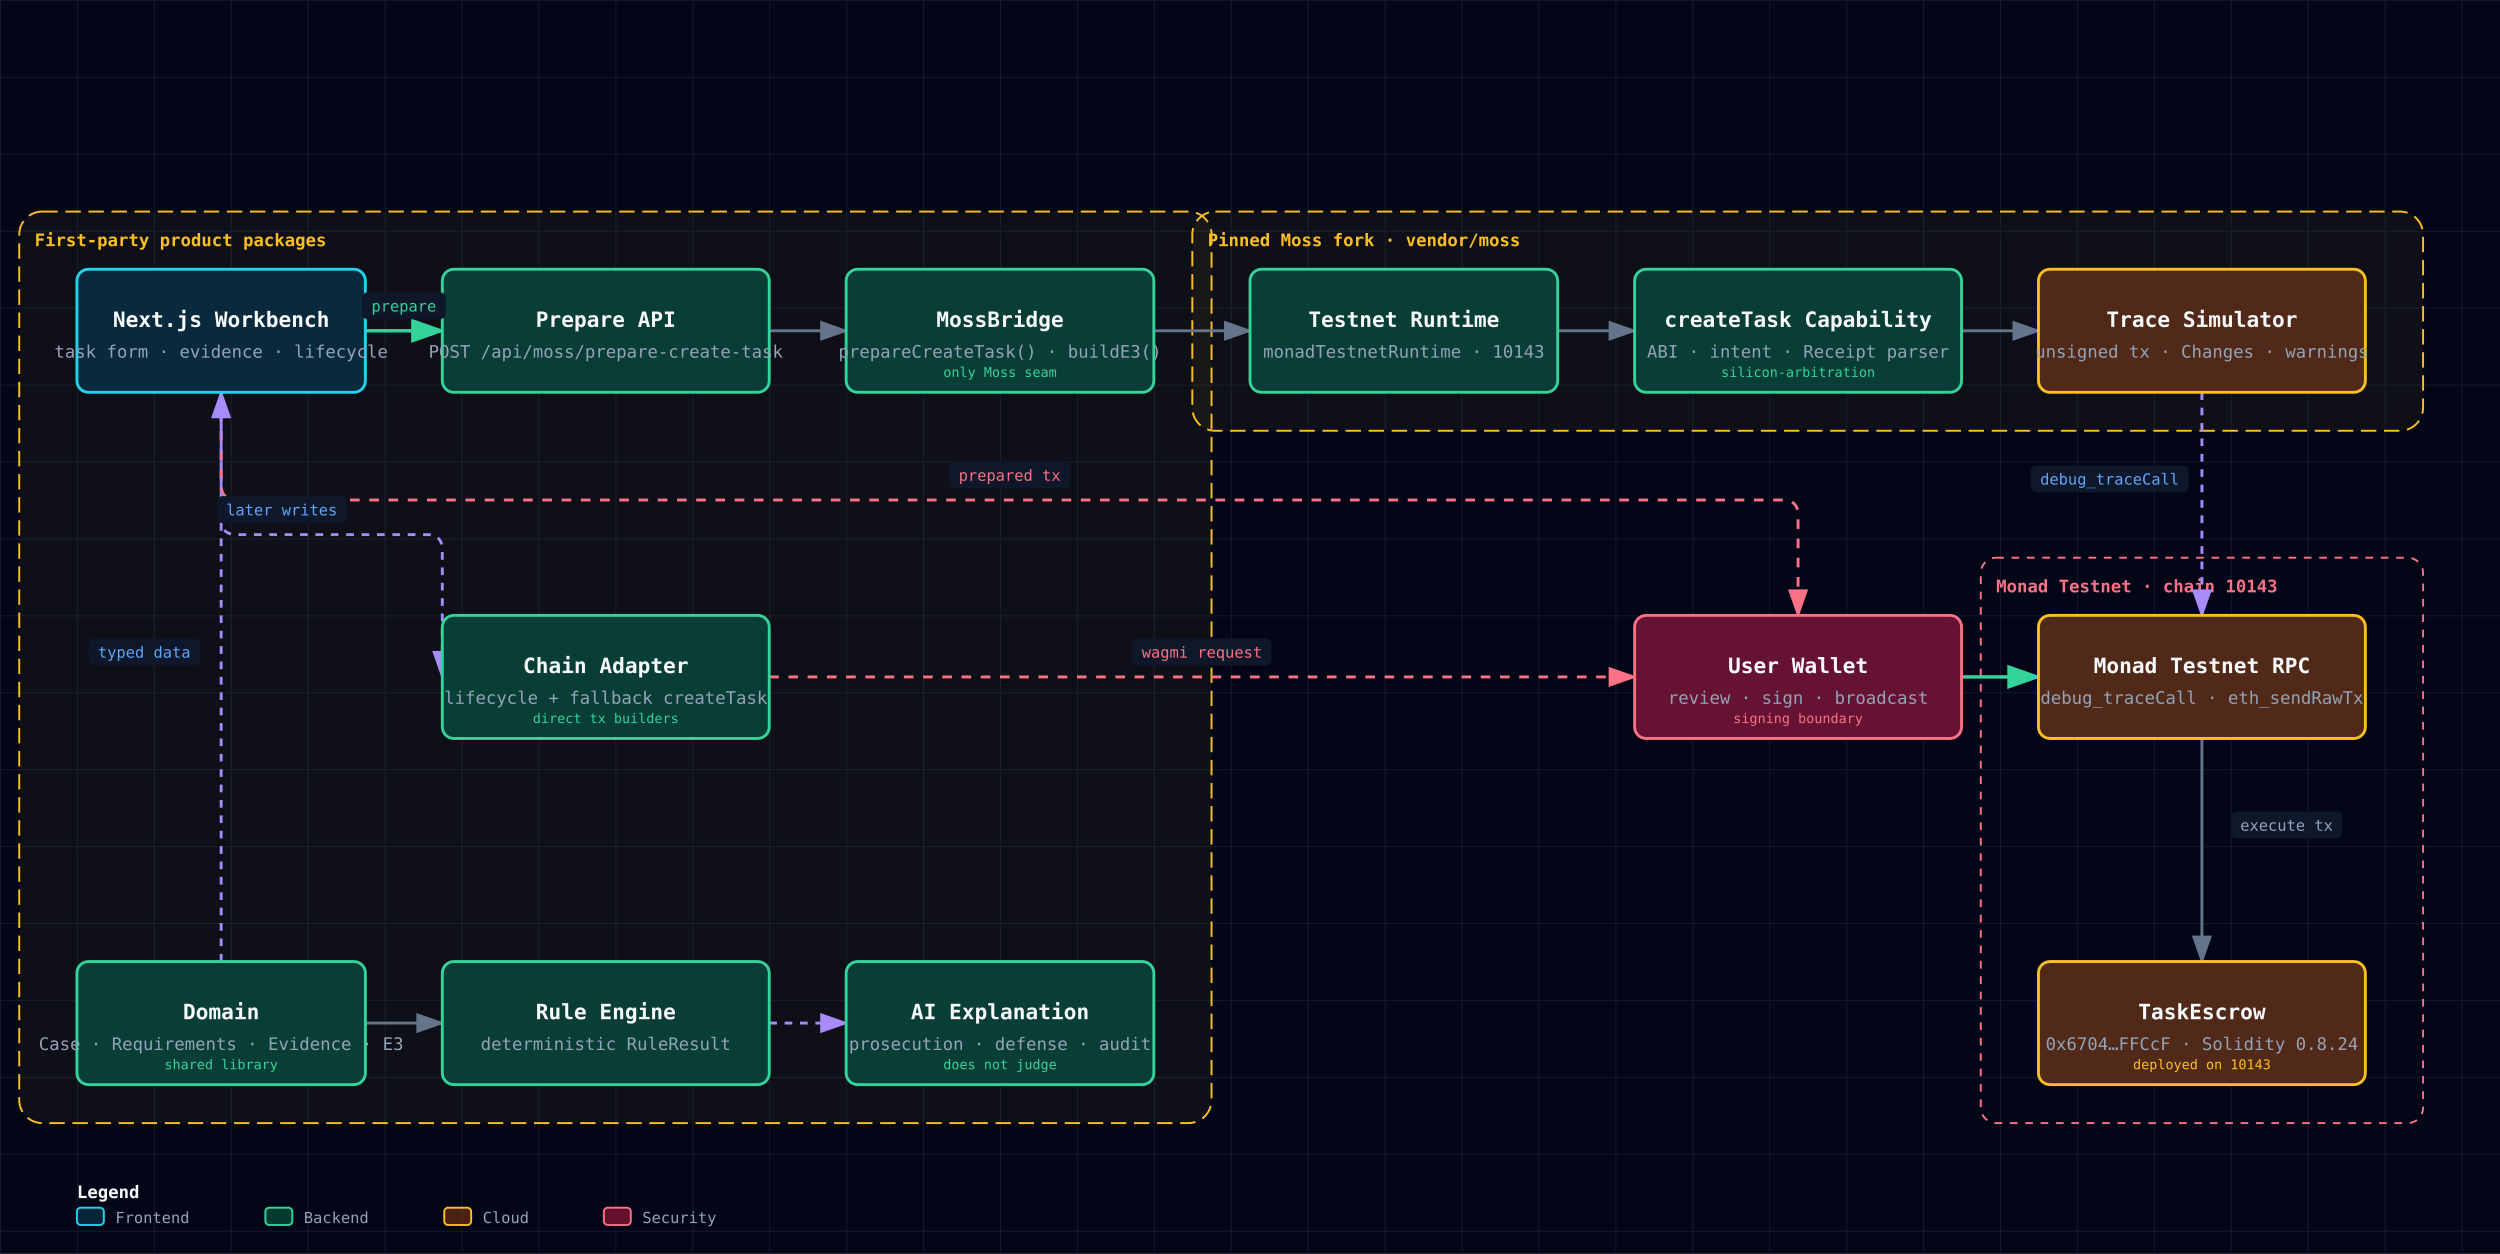
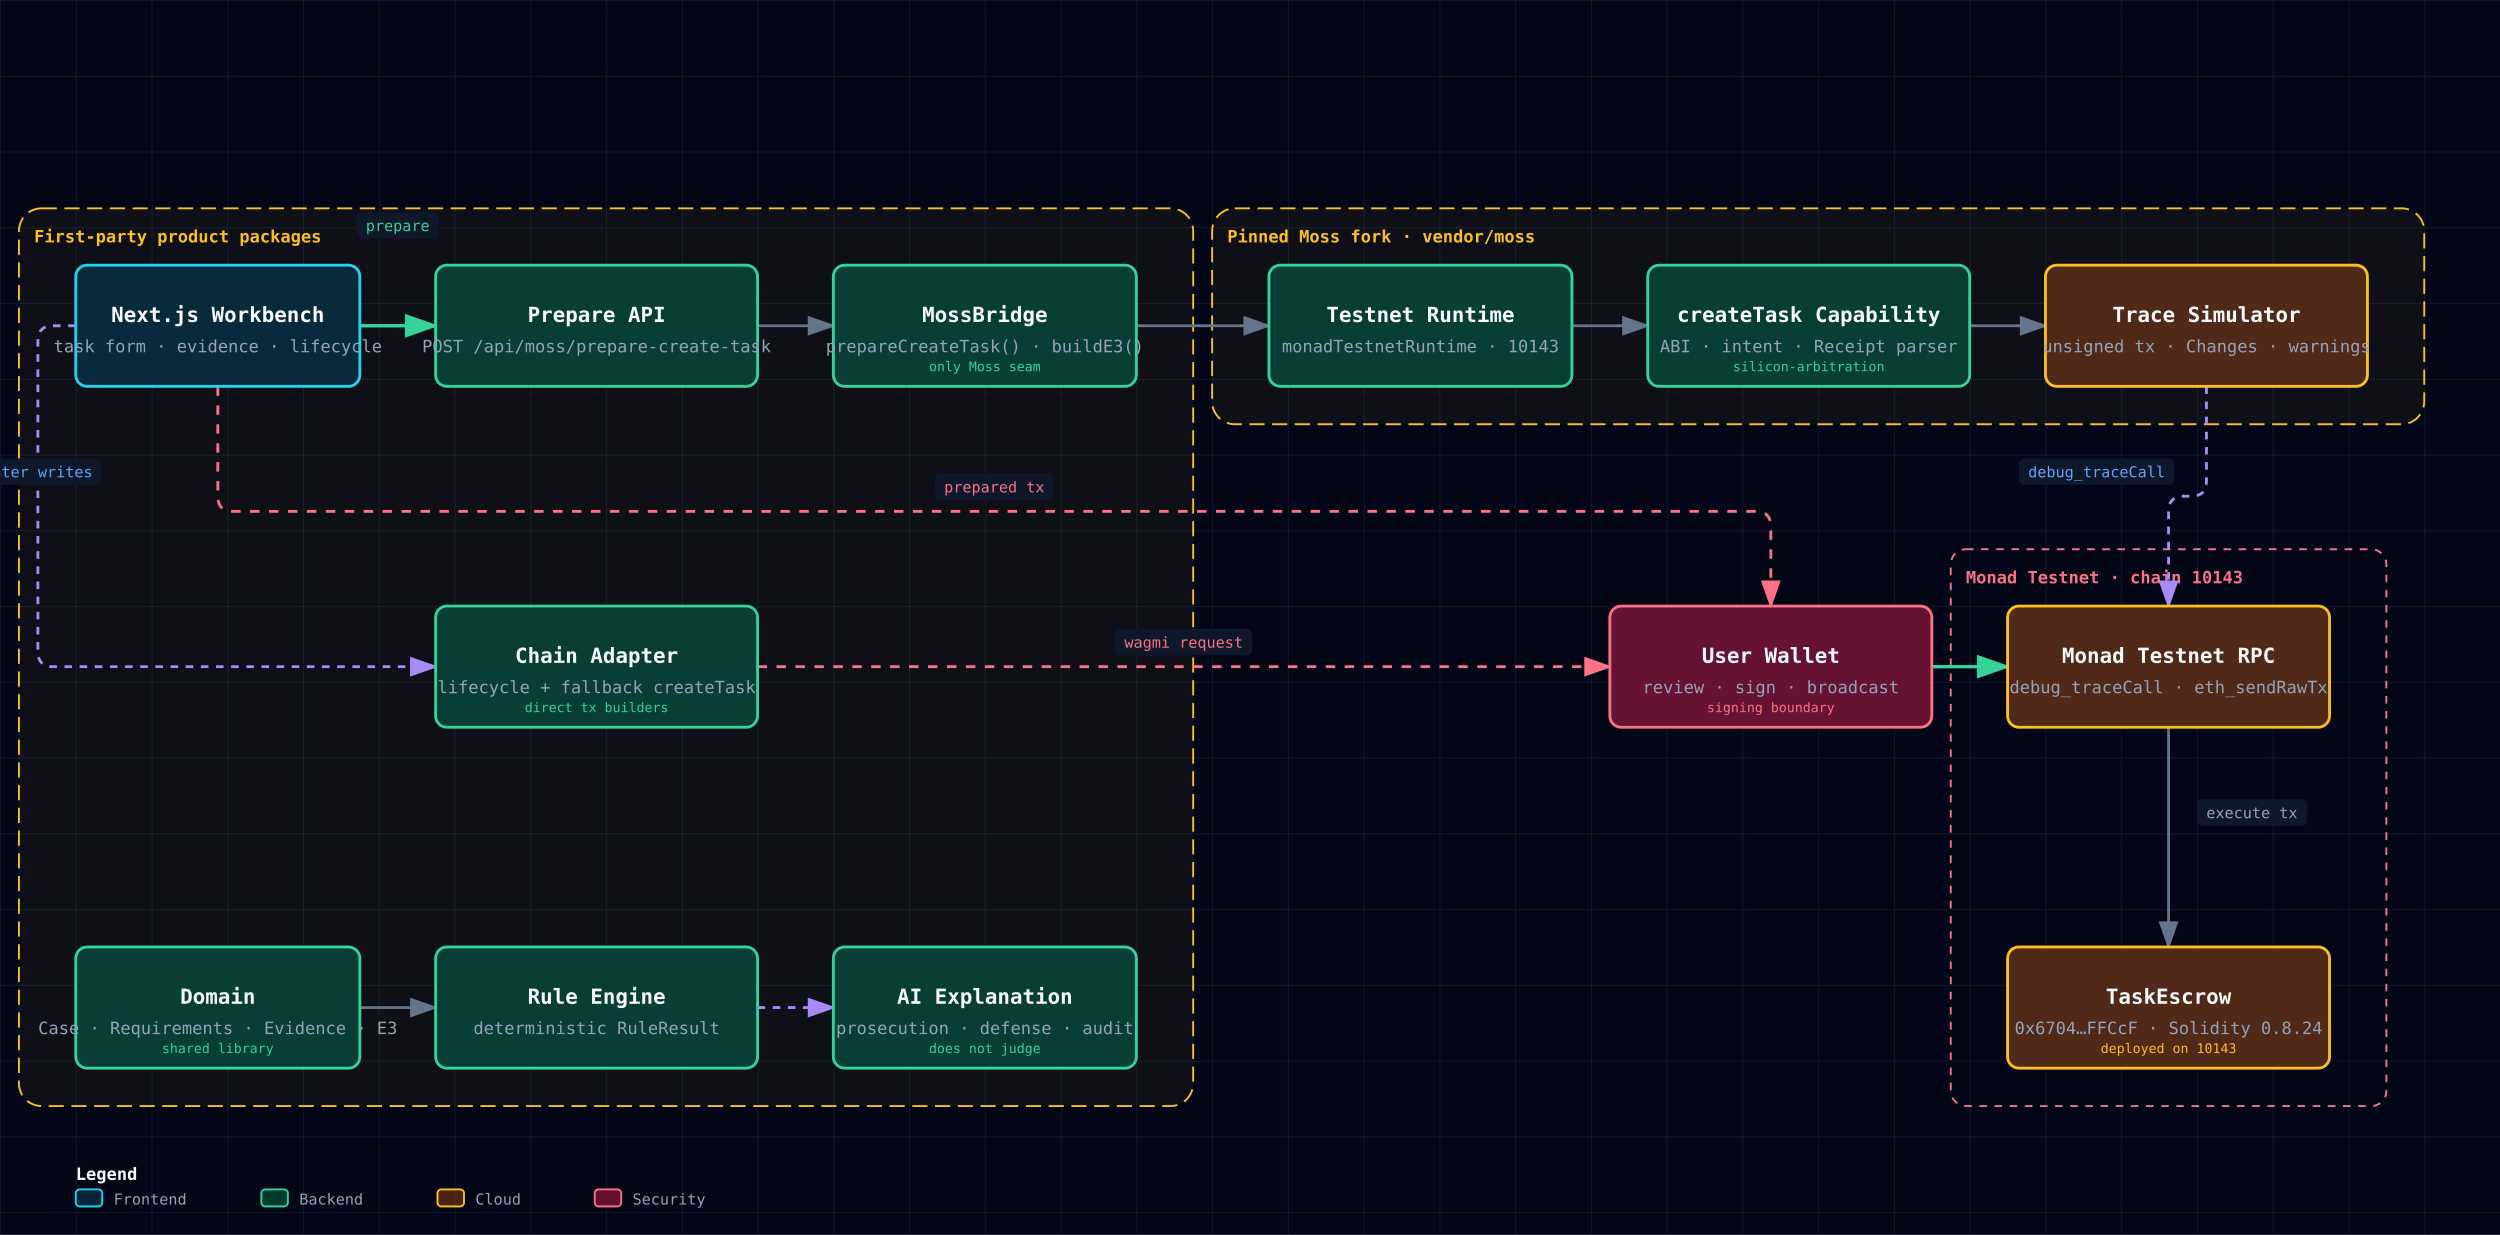
- <svg xmlns="http://www.w3.org/2000/svg" viewBox="0 0 1300 652" role="img" aria-label="Silicon Labor Arbitration · System Architecture — Two transaction paths, one wallet signing boundary, Monad Testnet only (architecture diagram)">
+ <svg xmlns="http://www.w3.org/2000/svg" viewBox="0 0 1320 652" role="img" aria-label="Silicon Labor Arbitration · System Architecture — Two transaction paths, one wallet signing boundary, Monad Testnet only (architecture diagram)">
+   <rect width="100%" height="100%" fill="#020617" />
  <style>
text { font-family: ui-monospace, "SFMono-Regular", Consolas, monospace; }
.c-bg-rect { fill: #020617; }
.c-grid { fill: none; stroke: #1e293b; }
.c-mask { fill: #0f172a; stroke: none; }
.c-frontend { fill: rgba(8,51,68,0.72); stroke: #22d3ee; }
.c-backend { fill: rgba(6,78,59,0.72); stroke: #34d399; }
.c-database { fill: rgba(76,29,149,0.72); stroke: #a78bfa; }
.c-cloud { fill: rgba(120,53,15,0.62); stroke: #fbbf24; }
.c-security { fill: rgba(136,19,55,0.72); stroke: #fb7185; }
.c-messagebus { fill: rgba(30,64,175,0.52); stroke: #60a5fa; }
.c-external { fill: rgba(30,41,59,0.82); stroke: #94a3b8; }
.c-security-group { fill: transparent; stroke: #fb7185; stroke-dasharray: 4,4; }
.c-region { fill: rgba(251,191,36,0.05); stroke: #fbbf24; stroke-dasharray: 8,4; }
.c-lane { fill: rgba(15,23,42,0.62); stroke: #334155; stroke-dasharray: 6,6; }
.t-primary { fill: #f8fafc; }
.t-muted { fill: #94a3b8; }
.t-dim { fill: #64748b; }
.t-frontend { fill: #22d3ee; }
.t-backend { fill: #34d399; }
.t-database { fill: #a78bfa; }
.t-cloud { fill: #fbbf24; }
.t-security { fill: #fb7185; }
.t-messagebus { fill: #60a5fa; }
.t-external { fill: #94a3b8; }
.a-default { stroke: #64748b; fill: none; }
.a-emphasis { stroke: #34d399; fill: none; }
.a-security { stroke: #fb7185; fill: none; stroke-dasharray: 5,5; }
.a-dashed { stroke: #a78bfa; fill: none; stroke-dasharray: 4,4; }
.m-default { fill: #64748b; }
.m-emphasis { fill: #34d399; }
.m-security { fill: #fb7185; }
.m-dashed { fill: #a78bfa; }
</style>
-   <rect width="100%" height="100%" fill="#020617" />
  <defs>
    <marker id="arrowhead" markerWidth="10" markerHeight="7" refX="9" refY="3.5" orient="auto">
      <polygon points="0 0, 10 3.5, 0 7" class="m-default" />
    </marker>
    <marker id="arrowhead-emphasis" markerWidth="10" markerHeight="7" refX="9" refY="3.5" orient="auto">
      <polygon points="0 0, 10 3.5, 0 7" class="m-emphasis" />
    </marker>
    <marker id="arrowhead-security" markerWidth="10" markerHeight="7" refX="9" refY="3.5" orient="auto">
      <polygon points="0 0, 10 3.5, 0 7" class="m-security" />
    </marker>
    <marker id="arrowhead-dashed" markerWidth="10" markerHeight="7" refX="9" refY="3.5" orient="auto">
      <polygon points="0 0, 10 3.5, 0 7" class="m-dashed" />
    </marker>
    <pattern id="grid" width="40" height="40" patternUnits="userSpaceOnUse">
      <path d="M 40 0 L 0 0 0 40" class="c-grid" stroke-width="0.5" />
    </pattern>
  </defs>
  <rect width="100%" height="100%" fill="url(#grid)" />
  <rect x="10" y="110" width="620" height="474" rx="12" class="c-region" stroke-width="1" />
  <text x="18" y="128" class="t-cloud" font-size="9" font-weight="600">First-party product packages</text>
-   <rect x="620" y="110" width="640" height="114" rx="12" class="c-region" stroke-width="1" />
-   <text x="628" y="128" class="t-cloud" font-size="9" font-weight="600">Pinned Moss fork · vendor/moss</text>
+   <rect x="640" y="110" width="640" height="114" rx="12" class="c-region" stroke-width="1" />
+   <text x="648" y="128" class="t-cloud" font-size="9" font-weight="600">Pinned Moss fork · vendor/moss</text>
  <rect x="1030" y="290" width="230" height="294" rx="8" class="c-security-group" stroke-width="1" />
  <text x="1038" y="308" class="t-security" font-size="9" font-weight="600">Monad Testnet · chain 10143</text>
  <path d="M 190 172 L 230 172" class="a-emphasis" stroke-width="1.8" marker-end="url(#arrowhead-emphasis)" />
  <path d="M 400 172 L 440 172" class="a-default" stroke-width="1.5" marker-end="url(#arrowhead)" />
-   <path d="M 600 172 L 650 172" class="a-default" stroke-width="1.5" marker-end="url(#arrowhead)" />
-   <path d="M 810 172 L 850 172" class="a-default" stroke-width="1.5" marker-end="url(#arrowhead)" />
-   <path d="M 1020 172 L 1060 172" class="a-default" stroke-width="1.5" marker-end="url(#arrowhead)" />
-   <path d="M 1145 204 L 1145 262 L 1145 262 L 1145 320" class="a-dashed" stroke-width="1.5" marker-end="url(#arrowhead-dashed)" />
-   <path d="M 115 204 L 115 270 Q 115 278 123 278 L 222 278 Q 230 278 230 286 L 230 352" class="a-dashed" stroke-width="1.5" marker-end="url(#arrowhead-dashed)" />
-   <path d="M 115 204 L 115 252 Q 115 260 123 260 L 927 260 Q 935 260 935 268 L 935 320" class="a-security" stroke-width="1.5" marker-end="url(#arrowhead-security)" />
+   <path d="M 600 172 L 670 172" class="a-default" stroke-width="1.5" marker-end="url(#arrowhead)" />
+   <path d="M 830 172 L 870 172" class="a-default" stroke-width="1.5" marker-end="url(#arrowhead)" />
+   <path d="M 1040 172 L 1080 172" class="a-default" stroke-width="1.5" marker-end="url(#arrowhead)" />
+   <path d="M 1165 204 L 1165 254 Q 1165 262 1157 262 L 1153 262 Q 1145 262 1145 270 L 1145 320" class="a-dashed" stroke-width="1.5" marker-end="url(#arrowhead-dashed)" />
+   <path d="M 40 172 L 28 172 Q 20 172 20 180 L 20 344 Q 20 352 28 352 L 230 352" class="a-dashed" stroke-width="1.5" marker-end="url(#arrowhead-dashed)" />
+   <path d="M 115 204 L 115 262 Q 115 270 123 270 L 927 270 Q 935 270 935 278 L 935 320" class="a-security" stroke-width="1.5" marker-end="url(#arrowhead-security)" />
  <path d="M 400 352 L 850 352" class="a-security" stroke-width="1.5" marker-end="url(#arrowhead-security)" />
  <path d="M 1020 352 L 1060 352" class="a-emphasis" stroke-width="1.8" marker-end="url(#arrowhead-emphasis)" />
  <path d="M 1145 384 L 1145 442 L 1145 442 L 1145 500" class="a-default" stroke-width="1.5" marker-end="url(#arrowhead)" />
  <path d="M 190 532 L 230 532" class="a-default" stroke-width="1.5" marker-end="url(#arrowhead)" />
  <path d="M 400 532 L 440 532" class="a-dashed" stroke-width="1.5" marker-end="url(#arrowhead-dashed)" />
-   <path d="M 115 500 L 115 352 L 115 352 L 115 204" class="a-dashed" stroke-width="1.5" marker-end="url(#arrowhead-dashed)" />
  <rect x="40" y="140" width="150" height="64" rx="6" class="c-mask" />
  <rect x="40" y="140" width="150" height="64" rx="6" class="c-frontend" stroke-width="1.5" />
  <text x="115" y="170" class="t-primary" font-size="11" font-weight="600" text-anchor="middle">Next.js Workbench</text>
  <text x="115" y="186" class="t-muted" font-size="9" text-anchor="middle">task form · evidence · lifecycle</text>
  <rect x="230" y="140" width="170" height="64" rx="6" class="c-mask" />
  <rect x="230" y="140" width="170" height="64" rx="6" class="c-backend" stroke-width="1.5" />
  <text x="315" y="170" class="t-primary" font-size="11" font-weight="600" text-anchor="middle">Prepare API</text>
  <text x="315" y="186" class="t-muted" font-size="9" text-anchor="middle">POST /api/moss/prepare-create-task</text>
  <rect x="440" y="140" width="160" height="64" rx="6" class="c-mask" />
  <rect x="440" y="140" width="160" height="64" rx="6" class="c-backend" stroke-width="1.5" />
  <text x="520" y="170" class="t-primary" font-size="11" font-weight="600" text-anchor="middle">MossBridge</text>
  <text x="520" y="186" class="t-muted" font-size="9" text-anchor="middle">prepareCreateTask() · buildE3()</text>
  <text x="520" y="196" class="t-backend" font-size="7" text-anchor="middle">only Moss seam</text>
-   <rect x="650" y="140" width="160" height="64" rx="6" class="c-mask" />
-   <rect x="650" y="140" width="160" height="64" rx="6" class="c-backend" stroke-width="1.5" />
-   <text x="730" y="170" class="t-primary" font-size="11" font-weight="600" text-anchor="middle">Testnet Runtime</text>
-   <text x="730" y="186" class="t-muted" font-size="9" text-anchor="middle">monadTestnetRuntime · 10143</text>
-   <rect x="850" y="140" width="170" height="64" rx="6" class="c-mask" />
-   <rect x="850" y="140" width="170" height="64" rx="6" class="c-backend" stroke-width="1.5" />
-   <text x="935" y="170" class="t-primary" font-size="11" font-weight="600" text-anchor="middle">createTask Capability</text>
-   <text x="935" y="186" class="t-muted" font-size="9" text-anchor="middle">ABI · intent · Receipt parser</text>
-   <text x="935" y="196" class="t-backend" font-size="7" text-anchor="middle">silicon-arbitration</text>
-   <rect x="1060" y="140" width="170" height="64" rx="6" class="c-mask" />
-   <rect x="1060" y="140" width="170" height="64" rx="6" class="c-cloud" stroke-width="1.5" />
-   <text x="1145" y="170" class="t-primary" font-size="11" font-weight="600" text-anchor="middle">Trace Simulator</text>
-   <text x="1145" y="186" class="t-muted" font-size="9" text-anchor="middle">unsigned tx · Changes · warnings</text>
+   <rect x="670" y="140" width="160" height="64" rx="6" class="c-mask" />
+   <rect x="670" y="140" width="160" height="64" rx="6" class="c-backend" stroke-width="1.5" />
+   <text x="750" y="170" class="t-primary" font-size="11" font-weight="600" text-anchor="middle">Testnet Runtime</text>
+   <text x="750" y="186" class="t-muted" font-size="9" text-anchor="middle">monadTestnetRuntime · 10143</text>
+   <rect x="870" y="140" width="170" height="64" rx="6" class="c-mask" />
+   <rect x="870" y="140" width="170" height="64" rx="6" class="c-backend" stroke-width="1.5" />
+   <text x="955" y="170" class="t-primary" font-size="11" font-weight="600" text-anchor="middle">createTask Capability</text>
+   <text x="955" y="186" class="t-muted" font-size="9" text-anchor="middle">ABI · intent · Receipt parser</text>
+   <text x="955" y="196" class="t-backend" font-size="7" text-anchor="middle">silicon-arbitration</text>
+   <rect x="1080" y="140" width="170" height="64" rx="6" class="c-mask" />
+   <rect x="1080" y="140" width="170" height="64" rx="6" class="c-cloud" stroke-width="1.5" />
+   <text x="1165" y="170" class="t-primary" font-size="11" font-weight="600" text-anchor="middle">Trace Simulator</text>
+   <text x="1165" y="186" class="t-muted" font-size="9" text-anchor="middle">unsigned tx · Changes · warnings</text>
  <rect x="230" y="320" width="170" height="64" rx="6" class="c-mask" />
  <rect x="230" y="320" width="170" height="64" rx="6" class="c-backend" stroke-width="1.5" />
  <text x="315" y="350" class="t-primary" font-size="11" font-weight="600" text-anchor="middle">Chain Adapter</text>
  <text x="315" y="366" class="t-muted" font-size="9" text-anchor="middle">lifecycle + fallback createTask</text>
  <text x="315" y="376" class="t-backend" font-size="7" text-anchor="middle">direct tx builders</text>
  <rect x="850" y="320" width="170" height="64" rx="6" class="c-mask" />
  <rect x="850" y="320" width="170" height="64" rx="6" class="c-security" stroke-width="1.5" />
  <text x="935" y="350" class="t-primary" font-size="11" font-weight="600" text-anchor="middle">User Wallet</text>
  <text x="935" y="366" class="t-muted" font-size="9" text-anchor="middle">review · sign · broadcast</text>
  <text x="935" y="376" class="t-security" font-size="7" text-anchor="middle">signing boundary</text>
  <rect x="1060" y="320" width="170" height="64" rx="6" class="c-mask" />
  <rect x="1060" y="320" width="170" height="64" rx="6" class="c-cloud" stroke-width="1.5" />
  <text x="1145" y="350" class="t-primary" font-size="11" font-weight="600" text-anchor="middle">Monad Testnet RPC</text>
  <text x="1145" y="366" class="t-muted" font-size="9" text-anchor="middle">debug_traceCall · eth_sendRawTx</text>
  <rect x="1060" y="500" width="170" height="64" rx="6" class="c-mask" />
  <rect x="1060" y="500" width="170" height="64" rx="6" class="c-cloud" stroke-width="1.5" />
  <text x="1145" y="530" class="t-primary" font-size="11" font-weight="600" text-anchor="middle">TaskEscrow</text>
  <text x="1145" y="546" class="t-muted" font-size="9" text-anchor="middle">0x6704…FFCcF · Solidity 0.8.24</text>
  <text x="1145" y="556" class="t-cloud" font-size="7" text-anchor="middle">deployed on 10143</text>
  <rect x="40" y="500" width="150" height="64" rx="6" class="c-mask" />
  <rect x="40" y="500" width="150" height="64" rx="6" class="c-backend" stroke-width="1.5" />
  <text x="115" y="530" class="t-primary" font-size="11" font-weight="600" text-anchor="middle">Domain</text>
  <text x="115" y="546" class="t-muted" font-size="9" text-anchor="middle">Case · Requirements · Evidence · E3</text>
  <text x="115" y="556" class="t-backend" font-size="7" text-anchor="middle">shared library</text>
  <rect x="230" y="500" width="170" height="64" rx="6" class="c-mask" />
  <rect x="230" y="500" width="170" height="64" rx="6" class="c-backend" stroke-width="1.5" />
  <text x="315" y="530" class="t-primary" font-size="11" font-weight="600" text-anchor="middle">Rule Engine</text>
  <text x="315" y="546" class="t-muted" font-size="9" text-anchor="middle">deterministic RuleResult</text>
  <rect x="440" y="500" width="160" height="64" rx="6" class="c-mask" />
  <rect x="440" y="500" width="160" height="64" rx="6" class="c-backend" stroke-width="1.5" />
  <text x="520" y="530" class="t-primary" font-size="11" font-weight="600" text-anchor="middle">AI Explanation</text>
  <text x="520" y="546" class="t-muted" font-size="9" text-anchor="middle">prosecution · defense · audit</text>
  <text x="520" y="556" class="t-backend" font-size="7" text-anchor="middle">does not judge</text>
-   <rect x="188.2" y="152" width="43.6" height="14" rx="3" class="c-mask" />
-   <text x="210" y="162" class="t-backend" font-size="8" text-anchor="middle">prepare</text>
-   <rect x="1056" y="242" width="82" height="14" rx="3" class="c-mask" />
-   <text x="1097" y="252" class="t-messagebus" font-size="8" text-anchor="middle">debug_traceCall</text>
-   <rect x="112.7" y="258" width="67.6" height="14" rx="3" class="c-mask" />
-   <text x="146.5" y="268" class="t-messagebus" font-size="8" text-anchor="middle">later writes</text>
-   <rect x="493.6" y="240" width="62.8" height="14" rx="3" class="c-mask" />
-   <text x="525" y="250" class="t-security" font-size="8" text-anchor="middle">prepared tx</text>
+   <rect x="188.2" y="112" width="43.6" height="14" rx="3" class="c-mask" />
+   <text x="210" y="122" class="t-backend" font-size="8" text-anchor="middle">prepare</text>
+   <rect x="1066" y="242" width="82" height="14" rx="3" class="c-mask" />
+   <text x="1107" y="252" class="t-messagebus" font-size="8" text-anchor="middle">debug_traceCall</text>
+   <rect x="-13.8" y="242" width="67.6" height="14" rx="3" class="c-mask" />
+   <text x="20" y="252" class="t-messagebus" font-size="8" text-anchor="middle">later writes</text>
+   <rect x="493.6" y="250" width="62.8" height="14" rx="3" class="c-mask" />
+   <text x="525" y="260" class="t-security" font-size="8" text-anchor="middle">prepared tx</text>
  <rect x="588.8" y="332" width="72.4" height="14" rx="3" class="c-mask" />
  <text x="625" y="342" class="t-security" font-size="8" text-anchor="middle">wagmi request</text>
  <rect x="1160" y="422" width="58" height="14" rx="3" class="c-mask" />
  <text x="1189" y="432" class="t-muted" font-size="8" text-anchor="middle">execute tx</text>
-   <rect x="46" y="332" width="58" height="14" rx="3" class="c-mask" />
-   <text x="75" y="342" class="t-messagebus" font-size="8" text-anchor="middle">typed data</text>
  <text x="40" y="623" class="t-primary" font-size="9" font-weight="600">Legend</text>
  <rect x="40" y="628" width="14" height="9" rx="2" class="c-frontend" stroke-width="1" />
  <text x="60" y="636" class="t-muted" font-size="8">Frontend</text>
  <rect x="138" y="628" width="14" height="9" rx="2" class="c-backend" stroke-width="1" />
  <text x="158" y="636" class="t-muted" font-size="8">Backend</text>
  <rect x="231" y="628" width="14" height="9" rx="2" class="c-cloud" stroke-width="1" />
  <text x="251" y="636" class="t-muted" font-size="8">Cloud</text>
  <rect x="314" y="628" width="14" height="9" rx="2" class="c-security" stroke-width="1" />
  <text x="334" y="636" class="t-muted" font-size="8">Security</text>
</svg>
